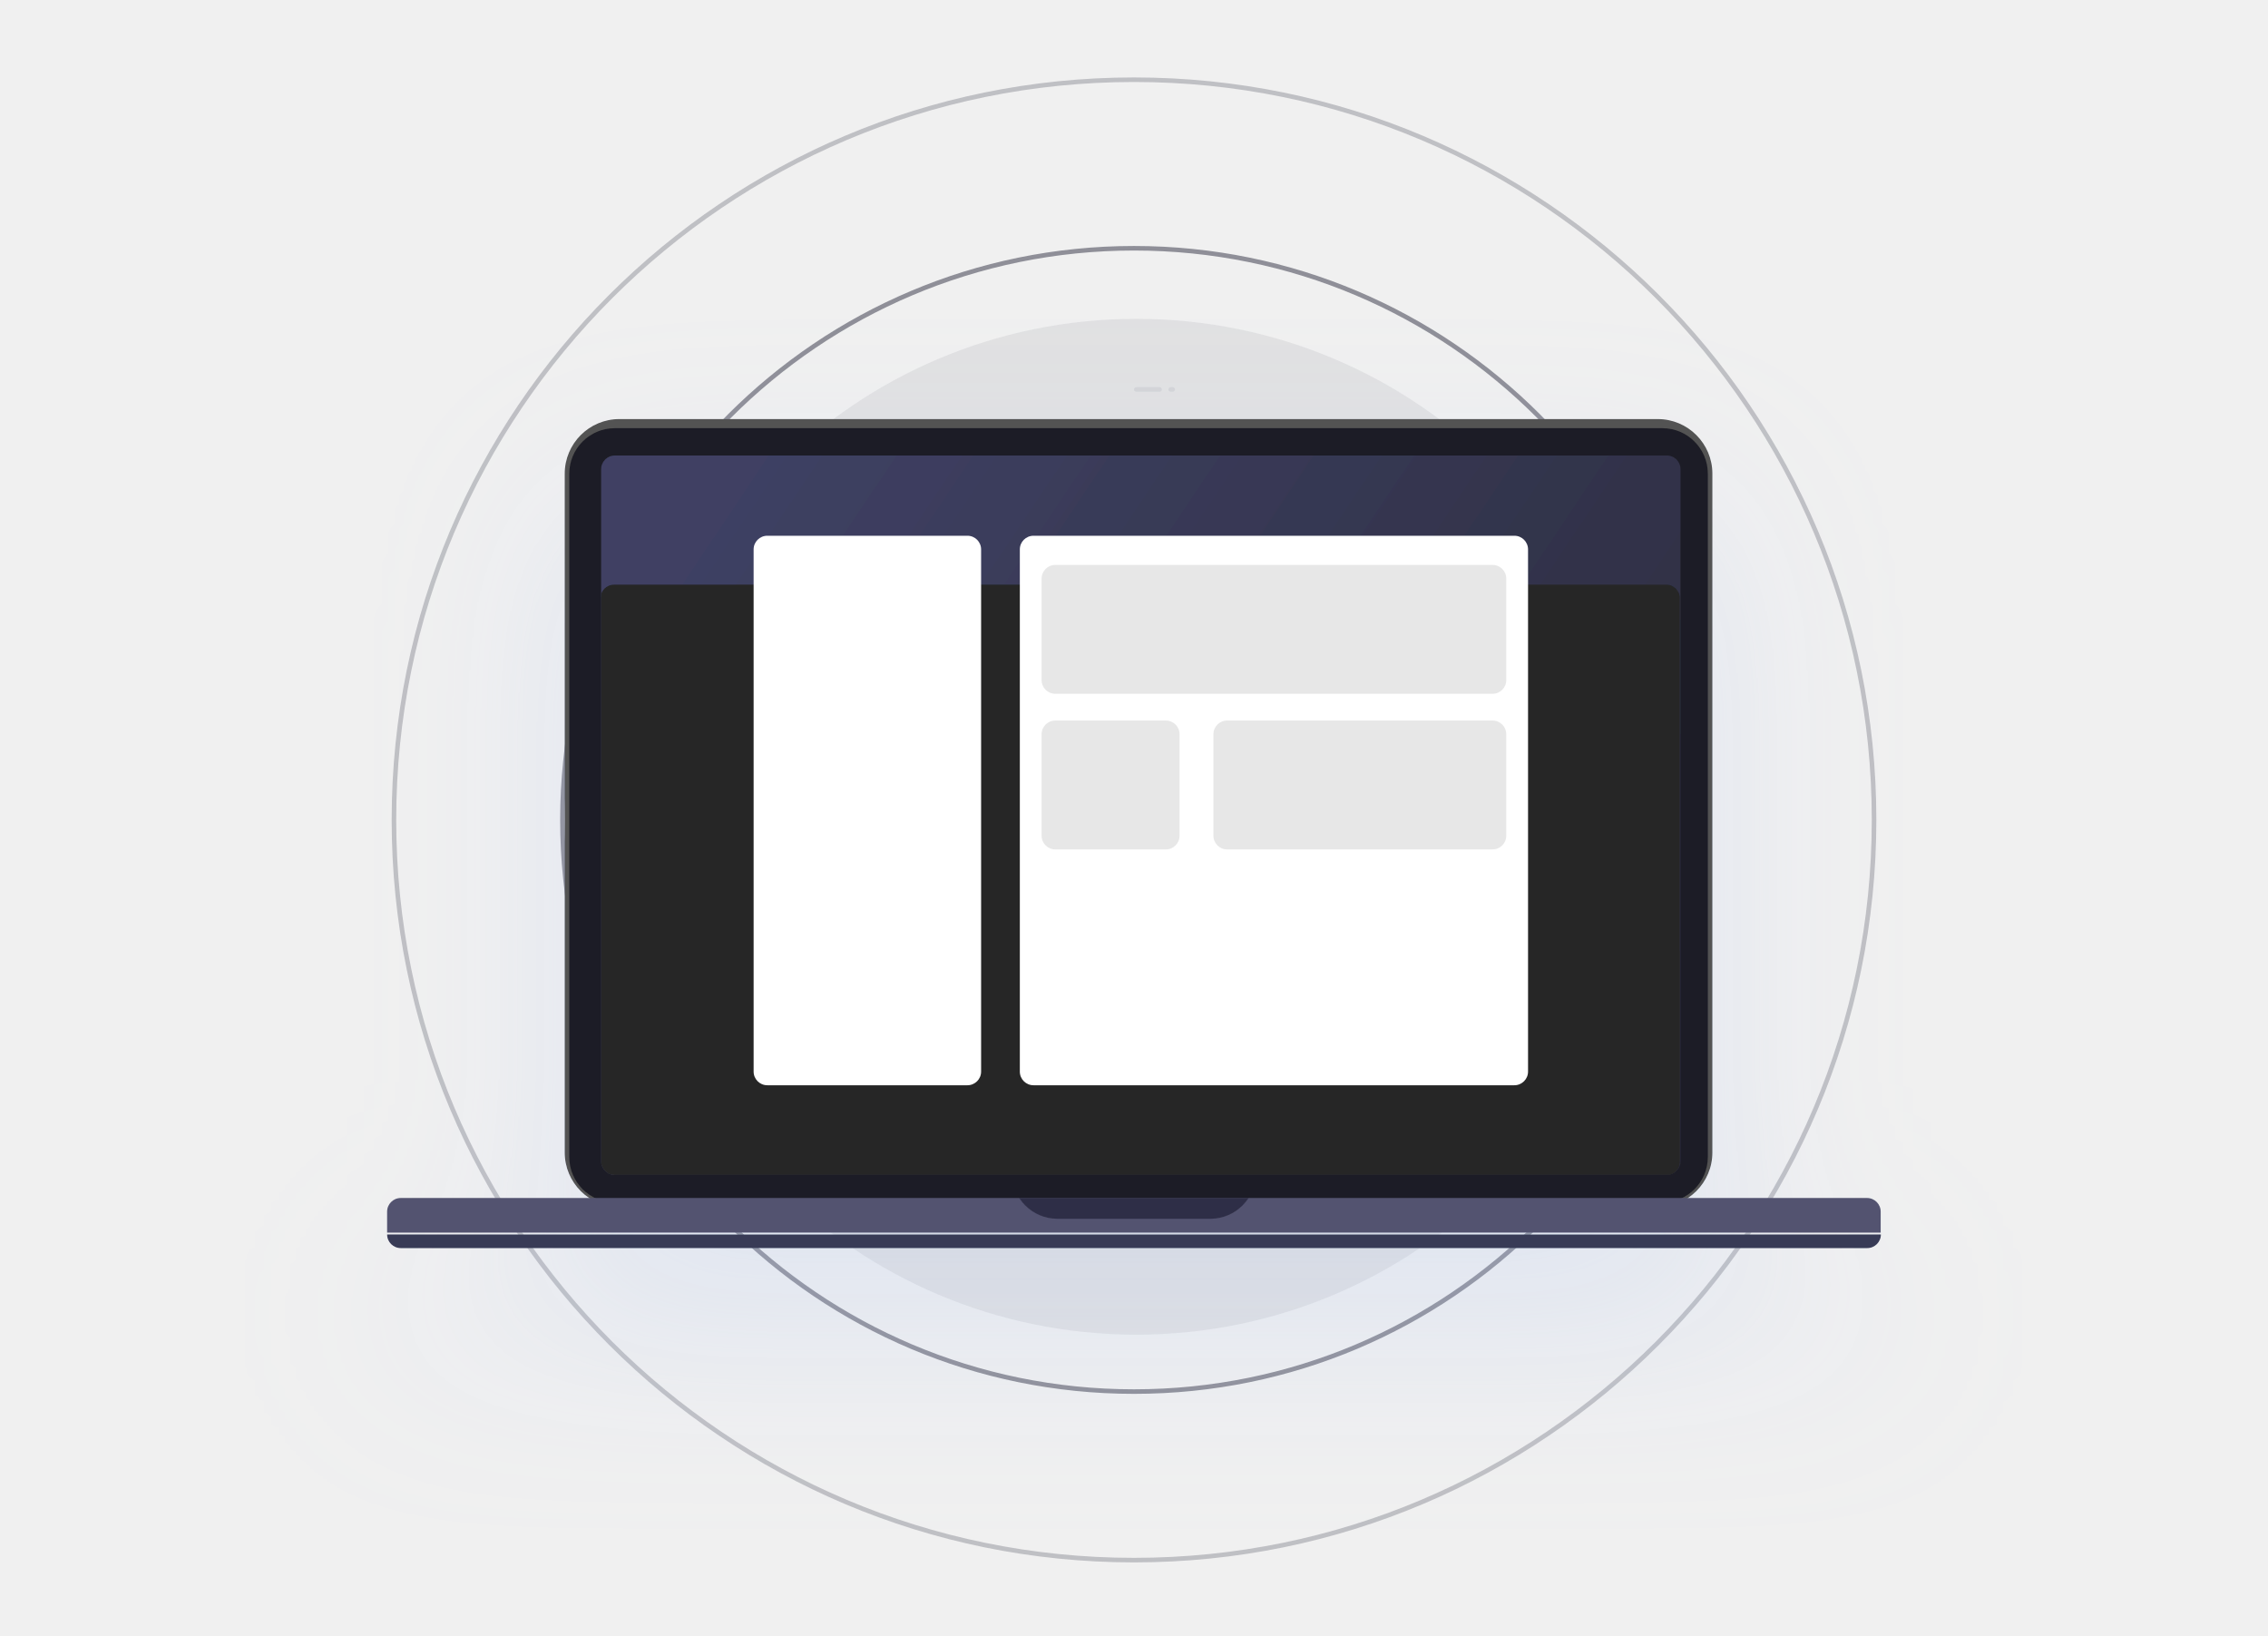
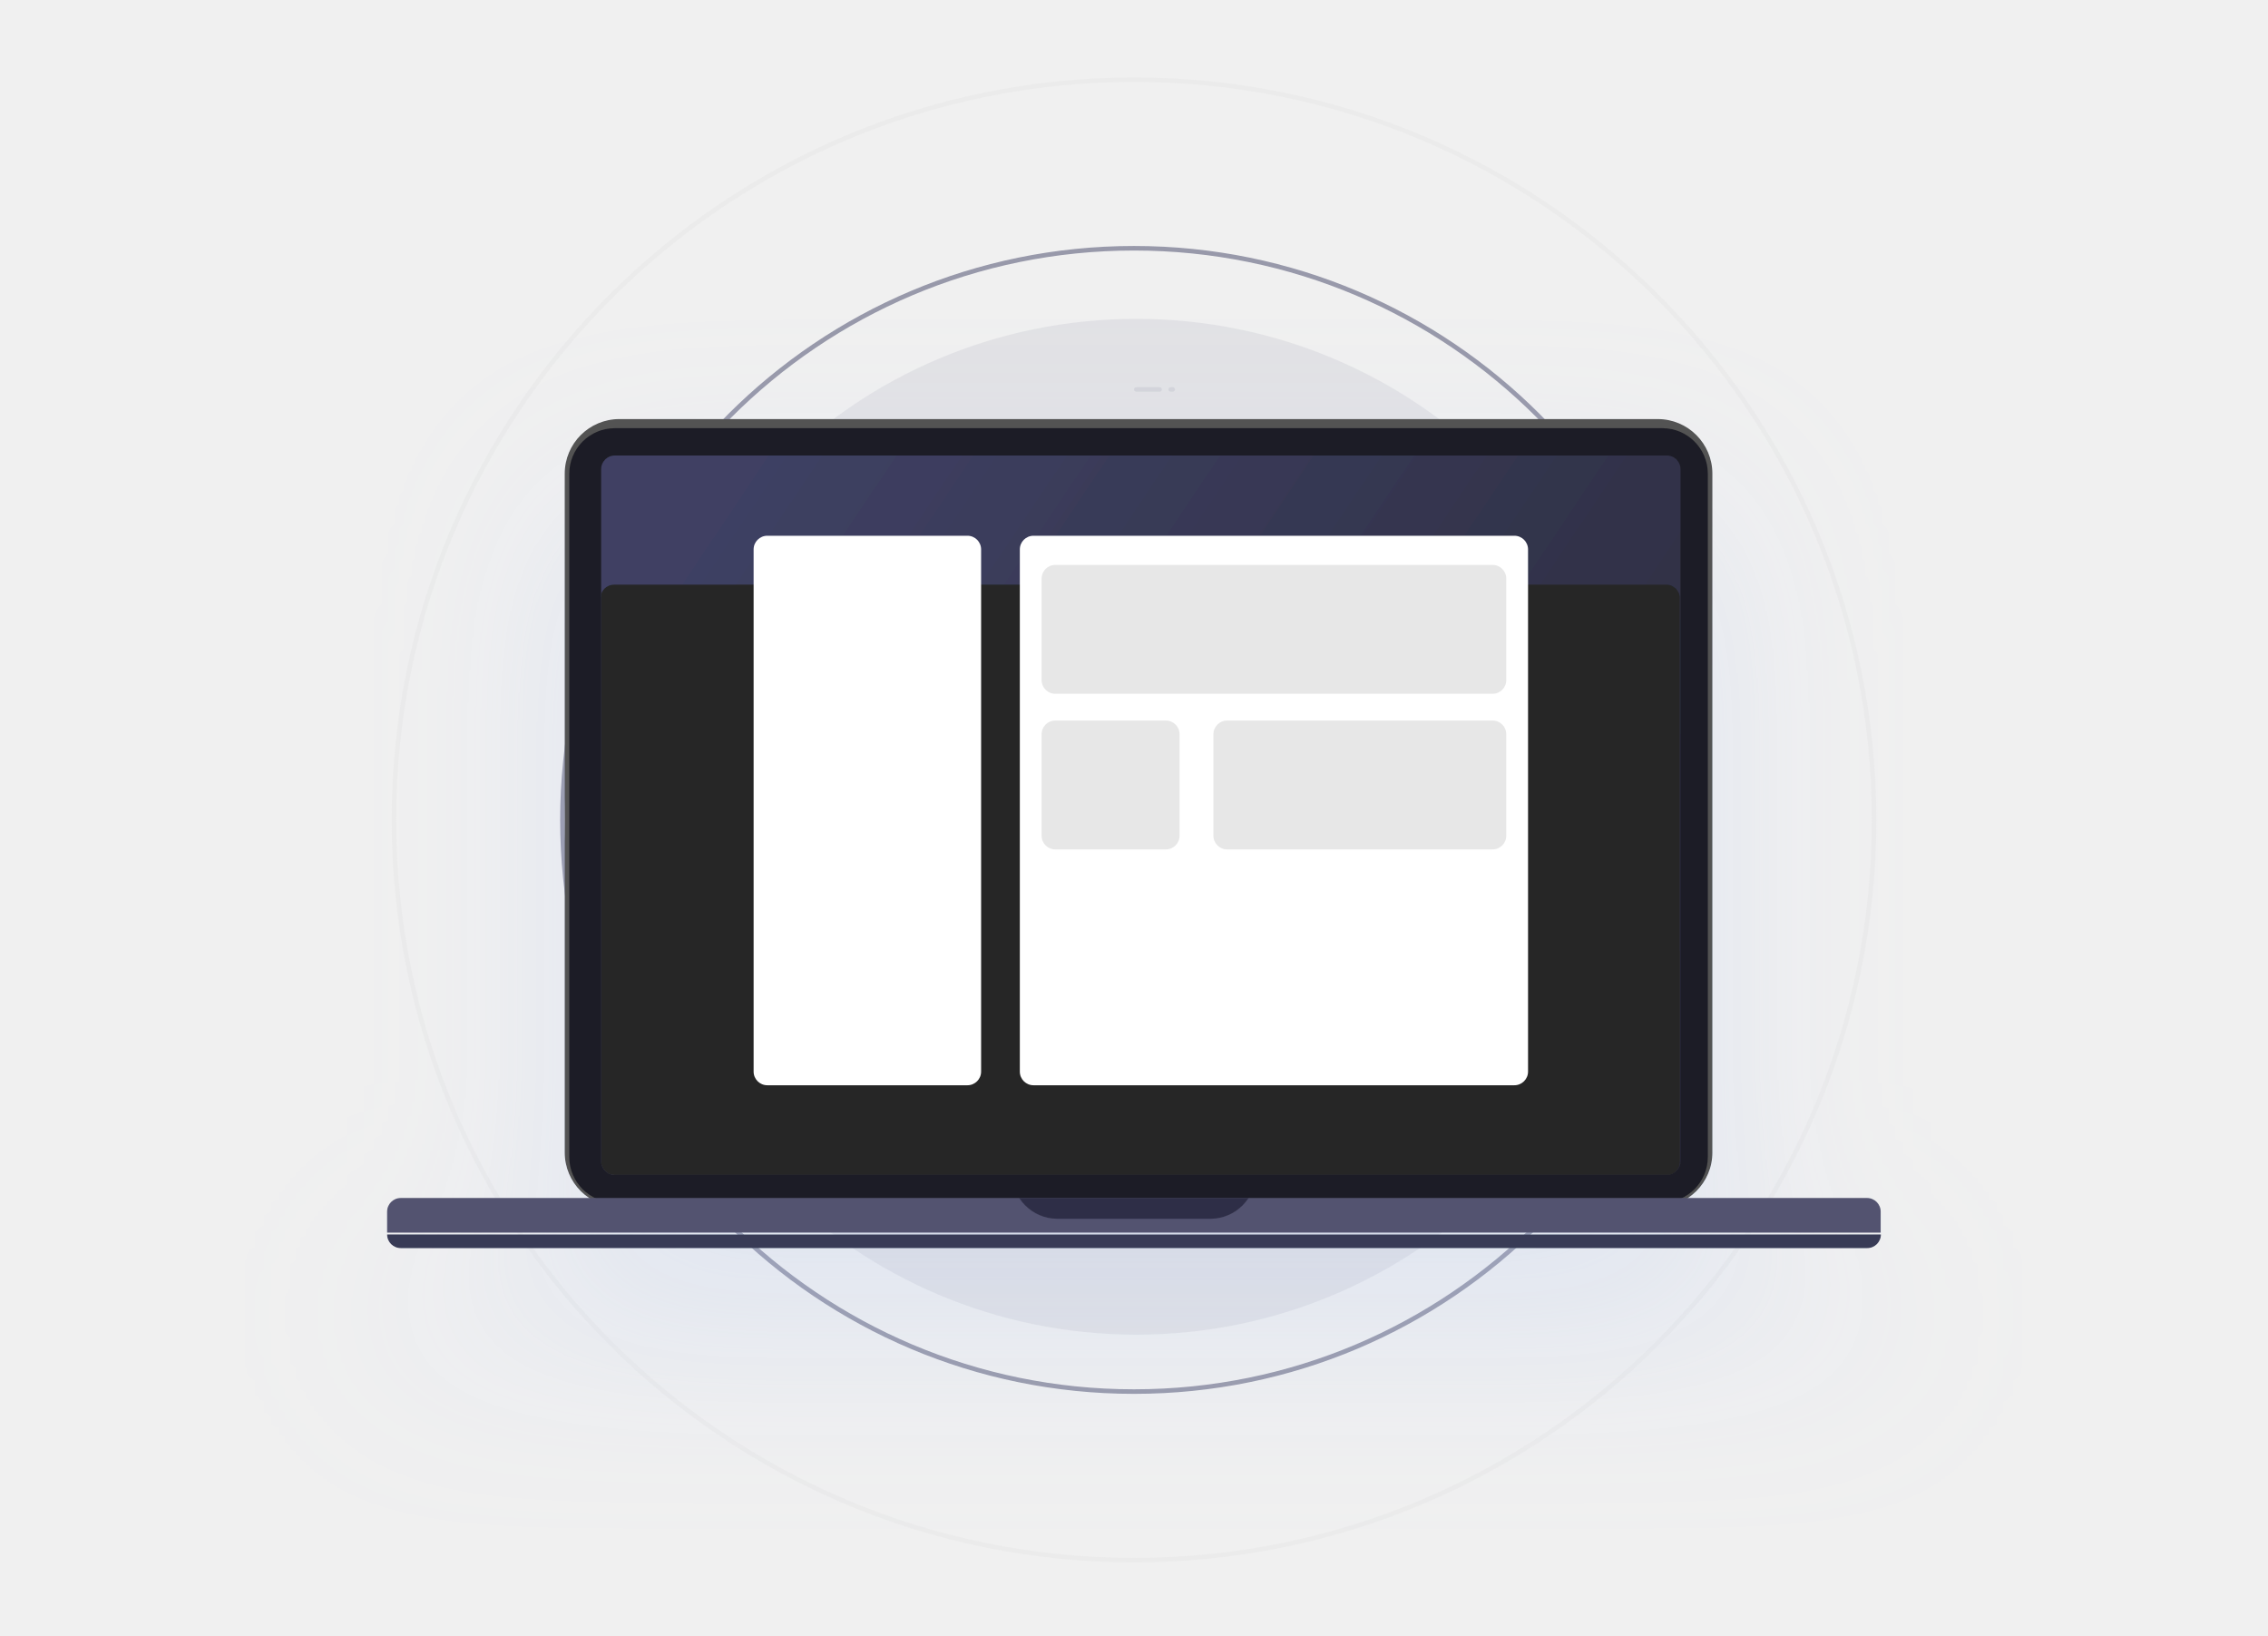
<svg xmlns="http://www.w3.org/2000/svg" xmlns:xlink="http://www.w3.org/1999/xlink" width="498" height="359">
  <defs>
    <linearGradient x1="0%" y1="27.795%" x2="100%" y2="72.205%" id="c">
      <stop stop-color="#3f4164" offset="0%" />
      <stop stop-color="#2c2d3f" offset="100%" />
    </linearGradient>
    <filter x="-35.1%" y="-60.8%" width="170.1%" height="221.7%" filterUnits="objectBoundingBox" id="a">
      <feOffset dy="20" in="SourceAlpha" result="shadowOffsetOuter1" />
      <feGaussianBlur stdDeviation="20" in="shadowOffsetOuter1" result="shadowBlurOuter1" />
      <feColorMatrix values="0 0 0 0 0.422 0 0 0 0 0.554 0 0 0 0 0.894 0 0 0 0.243 0" in="shadowBlurOuter1" result="shadowMatrixOuter1" />
      <feMerge>
        <feMergeNode in="shadowMatrixOuter1" />
        <feMergeNode in="SourceGraphic" />
      </feMerge>
    </filter>
    <rect id="b" x="0" y="0" width="237" height="157.94" rx="3" />
    <path d="M3 0h321.953a3 3 0 013 3v4.602H0V3a3 3 0 013-3z" id="e" />
  </defs>
  <g fill="none" fill-rule="evenodd">
    <g transform="translate(86 17)">
-       <rect fill="#2D2E40" opacity=".08" transform="matrix(1 0 0 -1 0 329)" x="52" y="53" width="223" height="223" rx="111.5" />
-       <rect stroke="#2D2E40" opacity=".5" transform="matrix(1 0 0 -1 0 326)" x="37.5" y="37.5" width="251" height="251" rx="125.5" />
-       <rect stroke="#2D2E40" opacity=".25" transform="matrix(1 0 0 -1 0 326)" x=".5" y=".5" width="325" height="325" rx="162.5" />
+       <rect fill="#3f4164" opacity=".08" transform="matrix(1 0 0 -1 0 329)" x="52" y="53" width="223" height="223" rx="111.5" />
+       <rect stroke="#3f4164" opacity=".5" transform="matrix(1 0 0 -1 0 326)" x="37.5" y="37.5" width="251" height="251" rx="125.5" />
+       <rect stroke="#ddd" opacity=".25" transform="matrix(1 0 0 -1 0 326)" x=".5" y=".5" width="325" height="325" rx="162.5" />
    </g>
    <g filter="url(#a)" transform="translate(85 85)">
      <rect fill="#535353" fill-rule="nonzero" x="39" y="7" width="252" height="173" rx="12" />
      <rect fill="#1D1D25" fill-rule="nonzero" x="40" y="9" width="250" height="170" rx="10" />
      <g transform="translate(47 15)">
        <mask id="d" fill="#fff">
          <use xlink:href="#b" />
        </mask>
        <use fill="url(#c)" fill-rule="nonzero" xlink:href="#b" />
        <rect fill="#262626" fill-rule="nonzero" mask="url(#d)" x="-.152" y="28.352" width="237" height="129.709" rx="3" />
        <g mask="url(#d)" fill-rule="nonzero">
          <g transform="translate(33.478 17.615)">
            <rect fill="#FFF" width="49.951" height="120.635" rx="3" />
            <rect fill="#FFF" x="58.453" width="111.592" height="120.635" rx="3" />
            <rect fill="#E7E7E7" x="63.235" y="6.405" width="102.027" height="28.291" rx="3" />
            <rect fill="#E7E7E7" x="63.235" y="40.568" width="30.289" height="28.291" rx="3" />
            <rect fill="#E7E7E7" x="100.964" y="40.568" width="64.298" height="28.291" rx="3" />
          </g>
        </g>
      </g>
      <g transform="translate(164)" fill="#4A5166" fill-rule="nonzero" opacity=".098">
        <rect width="6.12" height="1" rx=".5" />
        <rect x="7.56" width="1.44" height="1" rx=".5" />
      </g>
      <g transform="translate(0 178)">
        <mask id="f" fill="#fff">
          <use xlink:href="#e" />
        </mask>
        <use fill="#52526F" fill-rule="nonzero" xlink:href="#e" />
        <rect fill="#2F2F47" fill-rule="nonzero" mask="url(#f)" x="137.193" y="-18.626" width="53.567" height="23.187" rx="10" />
      </g>
      <path d="M0 186h328a3 3 0 01-3 3H3a3 3 0 01-3-3z" fill="#393A56" fill-rule="nonzero" />
    </g>
  </g>
</svg>
